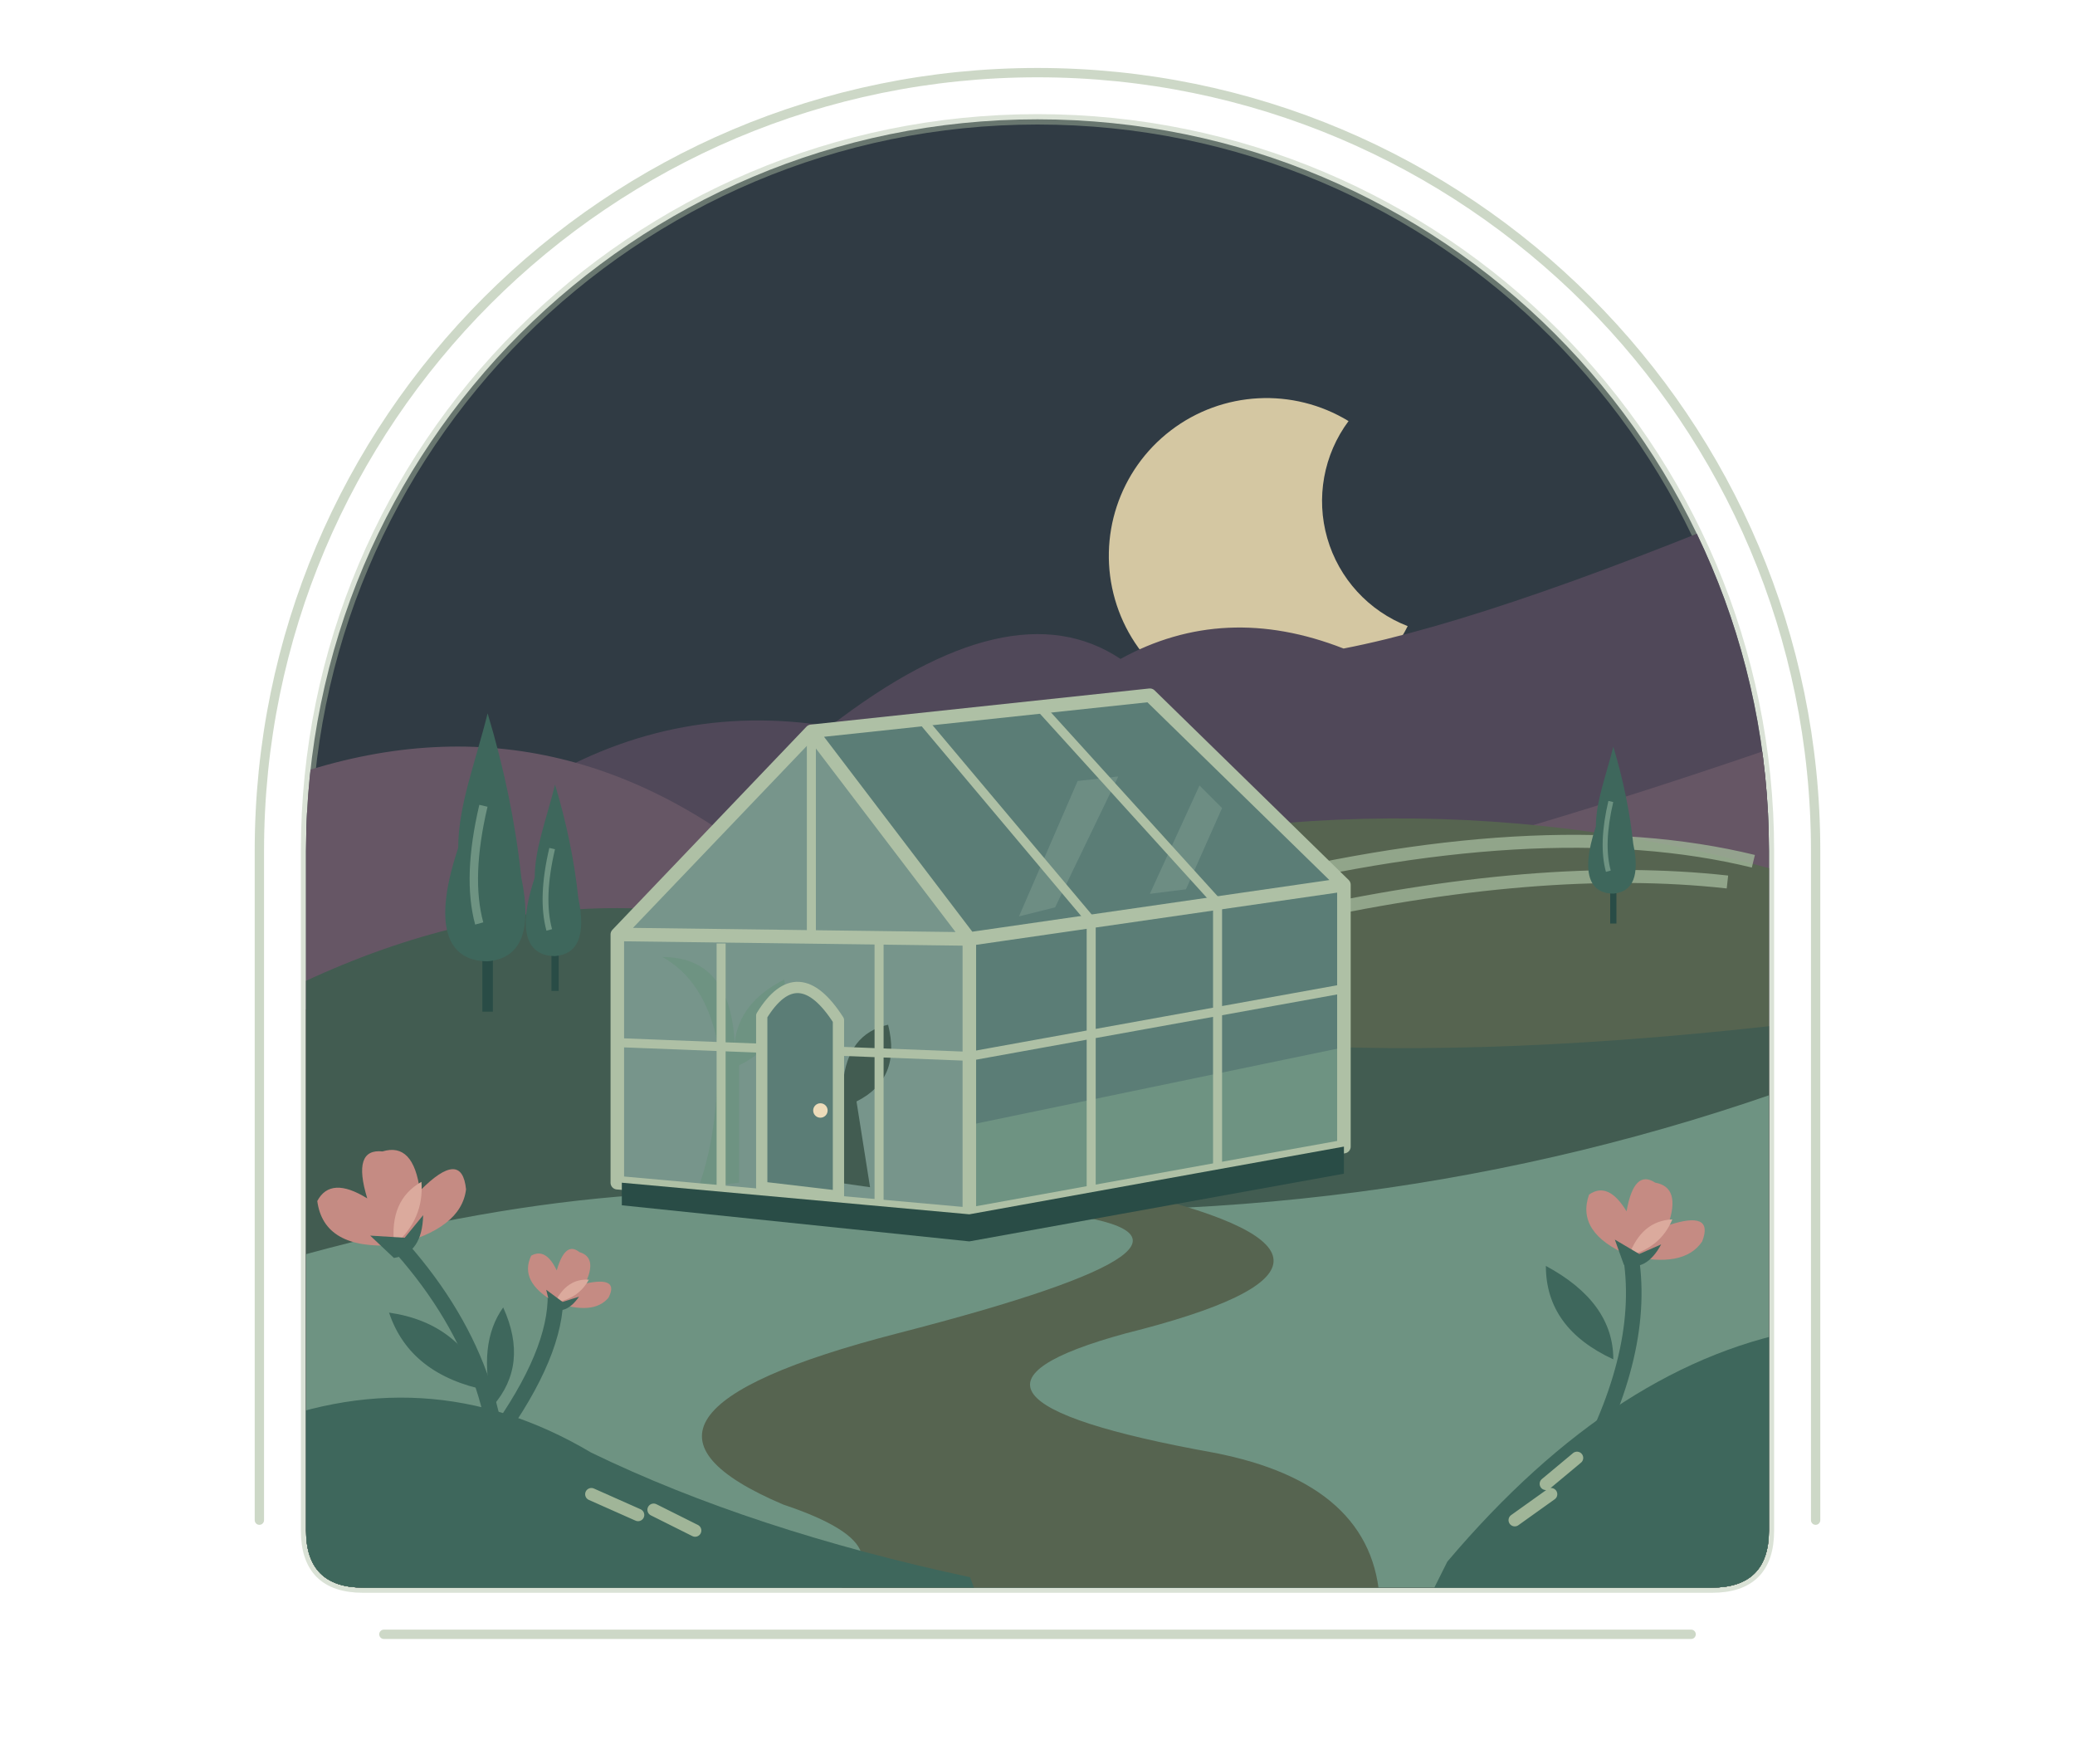
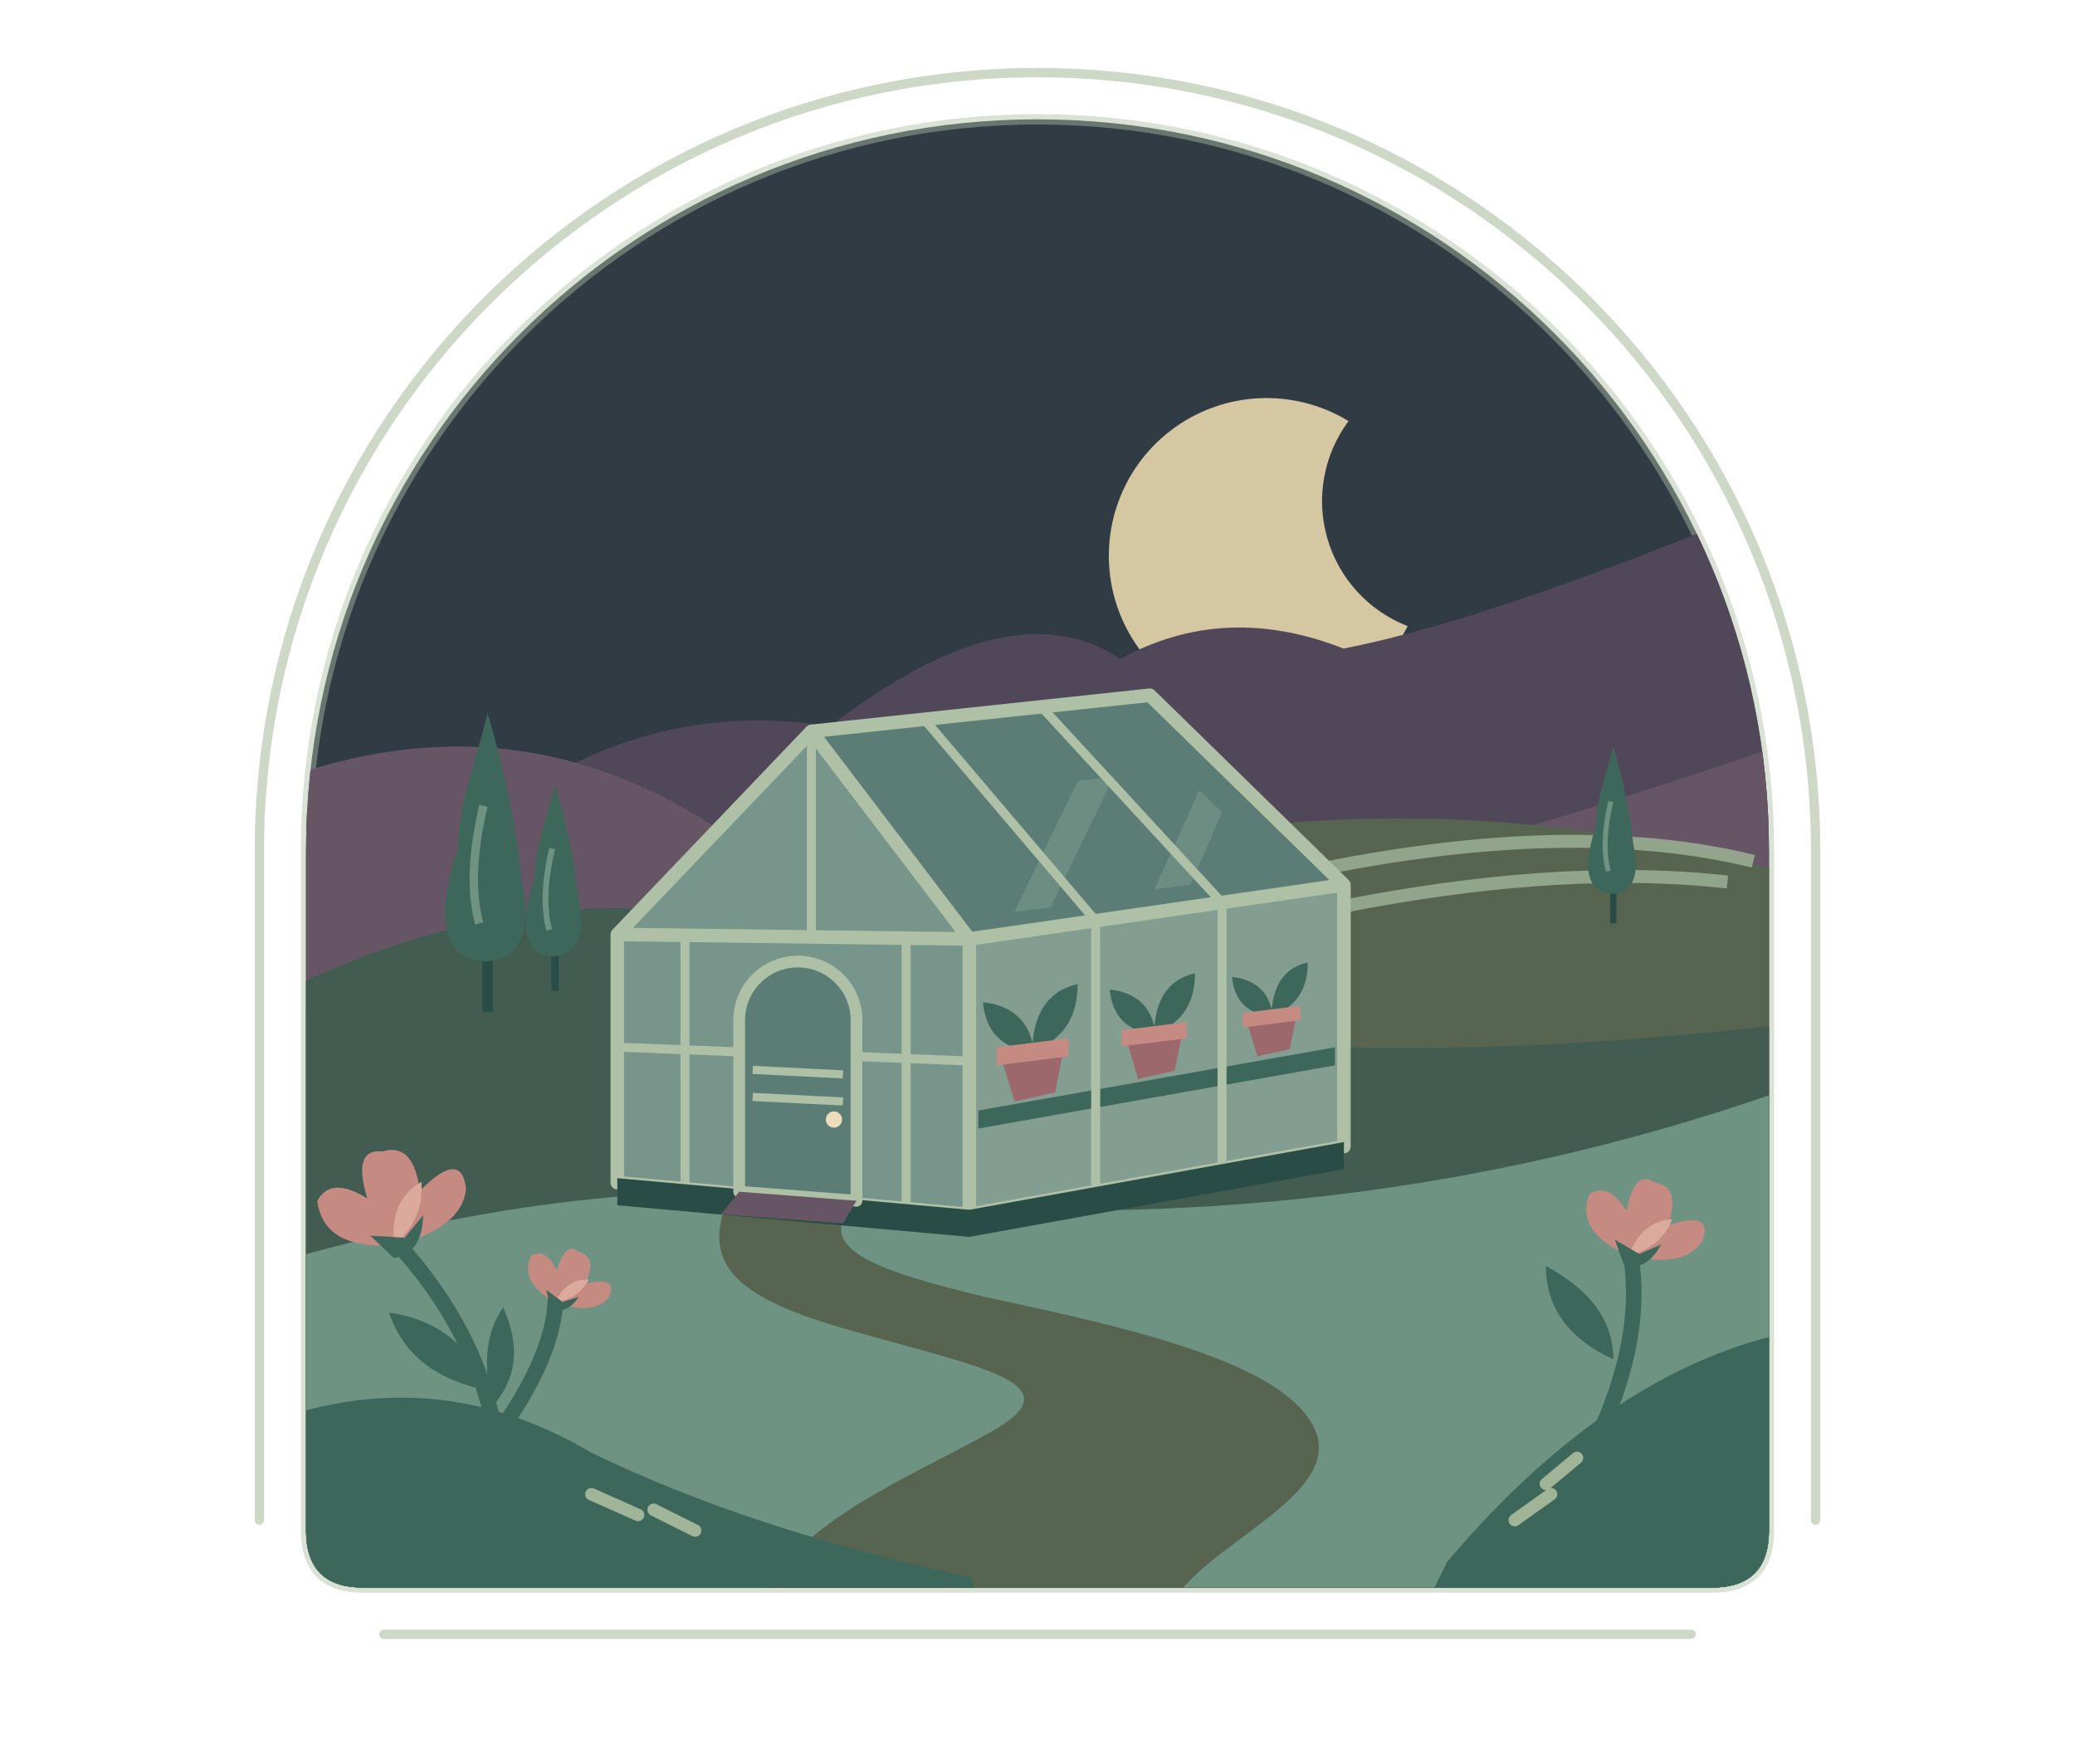
<svg xmlns="http://www.w3.org/2000/svg" xmlns:xlink="http://www.w3.org/1999/xlink" width="400" height="340" viewBox="0 0 400 340">
  <defs>
    <path id="arch" d="M59 295V164a141 141 0 0 1 282 0v131q0 11-11 11H70q-11 0-11-11Z" />
    <clipPath id="window">
      <use xlink:href="#arch" />
    </clipPath>
    <g id="disc">
      <path d="M21-34A40 40 0 1 0 36 18A34 34 0 0 1 21-34Z" fill="#D4C7A2" />
    </g>
    <g id="glasshouse" stroke-linejoin="round">
-       <path d="M0 54 43 8 118 0 161 42 161 100 75 115 0 108Z" fill="#77958B" />
+       <path d="M0 53 43 8 78 54V115L0 108Z" fill="#77958B" />
      <path d="M43 8 118 0 161 42 78 54Z" fill="#5B7D76" />
-       <path d="M78 54 161 42 161 100 78 115Z" fill="#6E9382" />
-       <path d="M79 54 161 42 161 78 79 95Z" fill="#5B7D76" />
-       <path d="M18 109Q23 95 22 76Q19 63 10 58Q25 58 26 77Q27 68 37 63Q39 76 27 82L27 108Z" fill="#6E9382" />
-       <path d="M49 108Q50 91 44 87Q36 82 35 72Q47 73 50 86Q51 75 60 73Q63 85 53 90L56 109Z" fill="#425C51" />
-       <path d="m89 49 13-30 9-1-14 29zm29-5 11-24 5 5-8 18z" fill="#77958B" opacity=".65" />
+       <path d="M78 54 161 42V100L78 115Z" fill="#77958B" />
+       <path d="M78 54 161 42V100L78 115Z" fill="#AEC0A5" opacity=".22" />
+       <path d="m88 48 14-29 8-1-14 29zm31-5 10-22 5 5-7 16z" fill="#77958B" opacity=".65" />
+       <defs>
+         <g id="seedling">
+           <path d="M0-11Q-10-12-11-22Q-2-21 0-13Q1-24 10-26Q10-16 2-12L1-7H-1Z" fill="#3E675C" />
+           <path d="m-7-10 14-2-2 10-9 2z" fill="#9C686C" />
+           <path d="m-8-12 16-2v4l-16 2z" fill="#C58B83" />
+         </g>
+       </defs>
+       <path d="m80 92 79-14v4l-79 14z" fill="#3E675C" />
+       <use xlink:href="#seedling" transform="translate(92 90)" />
+       <use xlink:href="#seedling" transform="translate(119 85) scale(.9)" />
+       <use xlink:href="#seedling" transform="translate(145 80) scale(.8)" />
      <g fill="none" stroke="#AEC0A5" stroke-width="3">
        <path d="M0 108V53L43 8 78 54V115L0 108ZM43 8 118 0 161 42V100L78 115M0 53 78 54 161 42" />
-         <path d="m68 6 37 44v60m-11-107 39 43v59M1 77l77 3 83-15M23 55v54m35-55v58M43 10v43" stroke-width="2" />
+         <path d="M68 5.3 106 50v60M94 2.6 134 46v59M43 9v45M1 78l76 3M15 54v55m49-55v59" stroke-width="2" />
      </g>
-       <path d="m32 109 0-38q8-13 17 1v39z" fill="#5B7D76" stroke="#AEC0A5" stroke-width="2.5" />
-       <path d="m1 108 77 7 83-15v6l-83 15-77-8z" fill="#294C46" />
-       <circle cx="45" cy="92" r="1.6" fill="#EEDCBA" />
+       <path d="m0 107 78 7 83-15v6l-83 15-78-7z" fill="#294C46" />
+       <path d="M27 110V72a13 13 0 0 1 26 0v40Z" fill="#5B7D76" stroke="#AEC0A5" stroke-width="2.6" />
+       <path d="M30 83l20 1m-20 5 20 1" fill="none" stroke="#AEC0A5" stroke-width="1.8" />
+       <circle cx="48" cy="94" r="1.8" fill="#EEDCBA" />
+       <path d="m27 110 26 2-3 5-27-2z" fill="#665665" />
    </g>
    <g id="cypress">
      <path d="M0 0v-17" stroke="#294C46" stroke-width="2.5" />
      <path d="M0-71C-3-59-7-49-7-39C-14-18-8-12 0-12Q12-13 8-32Q6-51 0-71Z" fill="#3E675C" />
      <path d="M-2-21Q-5-32-1-49" fill="none" stroke="#6E9382" stroke-width="2" />
    </g>
    <g id="bloom">
      <path d="M0 0Q-17-4-15-16Q-10-21-3-13Q-3-26 4-23Q12-23 10-11Q23-18 21-8Q17 1 0 0Z" fill="#C58B83" />
      <path d="M0 0q2-11 11-13Q9-4 0 0Z" fill="#DBAA9D" />
      <path d="M-5-4 3-1 9-5Q6 4-1 3Z" fill="#3E675C" />
    </g>
  </defs>
  <use xlink:href="#arch" fill="#303B44" stroke="#AEC0A5" stroke-opacity=".45" stroke-width="2" />
  <g clip-path="url(#window)">
    <use xlink:href="#disc" transform="translate(244 107) scale(.76)" />
    <path d="M41 167Q72 145 102 152Q129 135 160 140Q195 113 216 127Q236 116 259 125Q290 119 351 93V308H41Z" fill="#504859" />
    <path d="M45 154Q98 130 143 163Q169 181 206 179Q259 173 348 142V308H45Z" fill="#665665" />
    <path d="M44 196Q133 188 188 170Q268 146 347 169V308H44Z" fill="#566450" />
    <g fill="none" stroke="#A0B598" stroke-width="2.5" opacity=".8">
      <path d="M235 172q62-16 103-6m-90 11q49-11 85-7" />
    </g>
    <path d="M51 193Q112 161 171 186T348 197V308H51Z" fill="#425C51" />
    <use xlink:href="#cypress" transform="translate(94 195) scale(.81)" />
    <use xlink:href="#cypress" transform="translate(107 191) scale(.56)" />
    <use xlink:href="#cypress" transform="translate(311 178) scale(.48)" />
    <path d="M51 244Q119 224 172 232Q264 239 347 209V308H51Z" fill="#6E9382" />
-     <path d="M219 230Q273 243 217 257Q173 269 234 280Q265 286 266 309H157Q178 299 151 290Q111 273 173 257Q243 239 205 234Z" fill="#566450" />
+     <path d="M140 232C135 245 144 251 166 257C191 264 207 267 191 276C175 285 154 293 146 309H226C232 298 257 289 254 277C250 263 218 256 190 250C169 245 159 241 163 234Z" fill="#566450" />
    <use xlink:href="#glasshouse" transform="translate(119 134) scale(.87)" />
    <path d="M47 276Q82 261 114 280Q145 295 187 304L190 312H44ZM279 301Q312 262 349 256V313H273Z" fill="#3E675C" />
    <g fill="none" stroke="#3E675C" stroke-width="3" stroke-linecap="round">
      <path d="M96 294Q99 264 76 239m21 36q11-16 10-27m198 35q13-24 9-43" />
    </g>
    <g fill="#3E675C">
      <path d="M94 268q-15-3-19-15 14 2 19 15Zm1 3q-3-12 2-19 5 11-2 19Zm216-9q-13-6-13-18 13 7 13 18Z" />
    </g>
    <use xlink:href="#bloom" transform="translate(76 240) rotate(-17) scale(.78)" />
    <use xlink:href="#bloom" transform="translate(107 251) rotate(16) scale(.46)" />
    <use xlink:href="#bloom" transform="translate(314 242) rotate(10) scale(.64)" />
    <path d="m114 288 9 4m3-1 8 4m164-9 6-5m-12 12 7-5" fill="none" stroke="#A0B598" stroke-width="2.4" stroke-linecap="round" />
  </g>
  <path d="M50 293V164a150 150 0 0 1 300 0v129M74 315h252" fill="none" stroke="#AEC0A5" stroke-opacity=".62" stroke-width="1.8" stroke-linecap="round" />
</svg>
